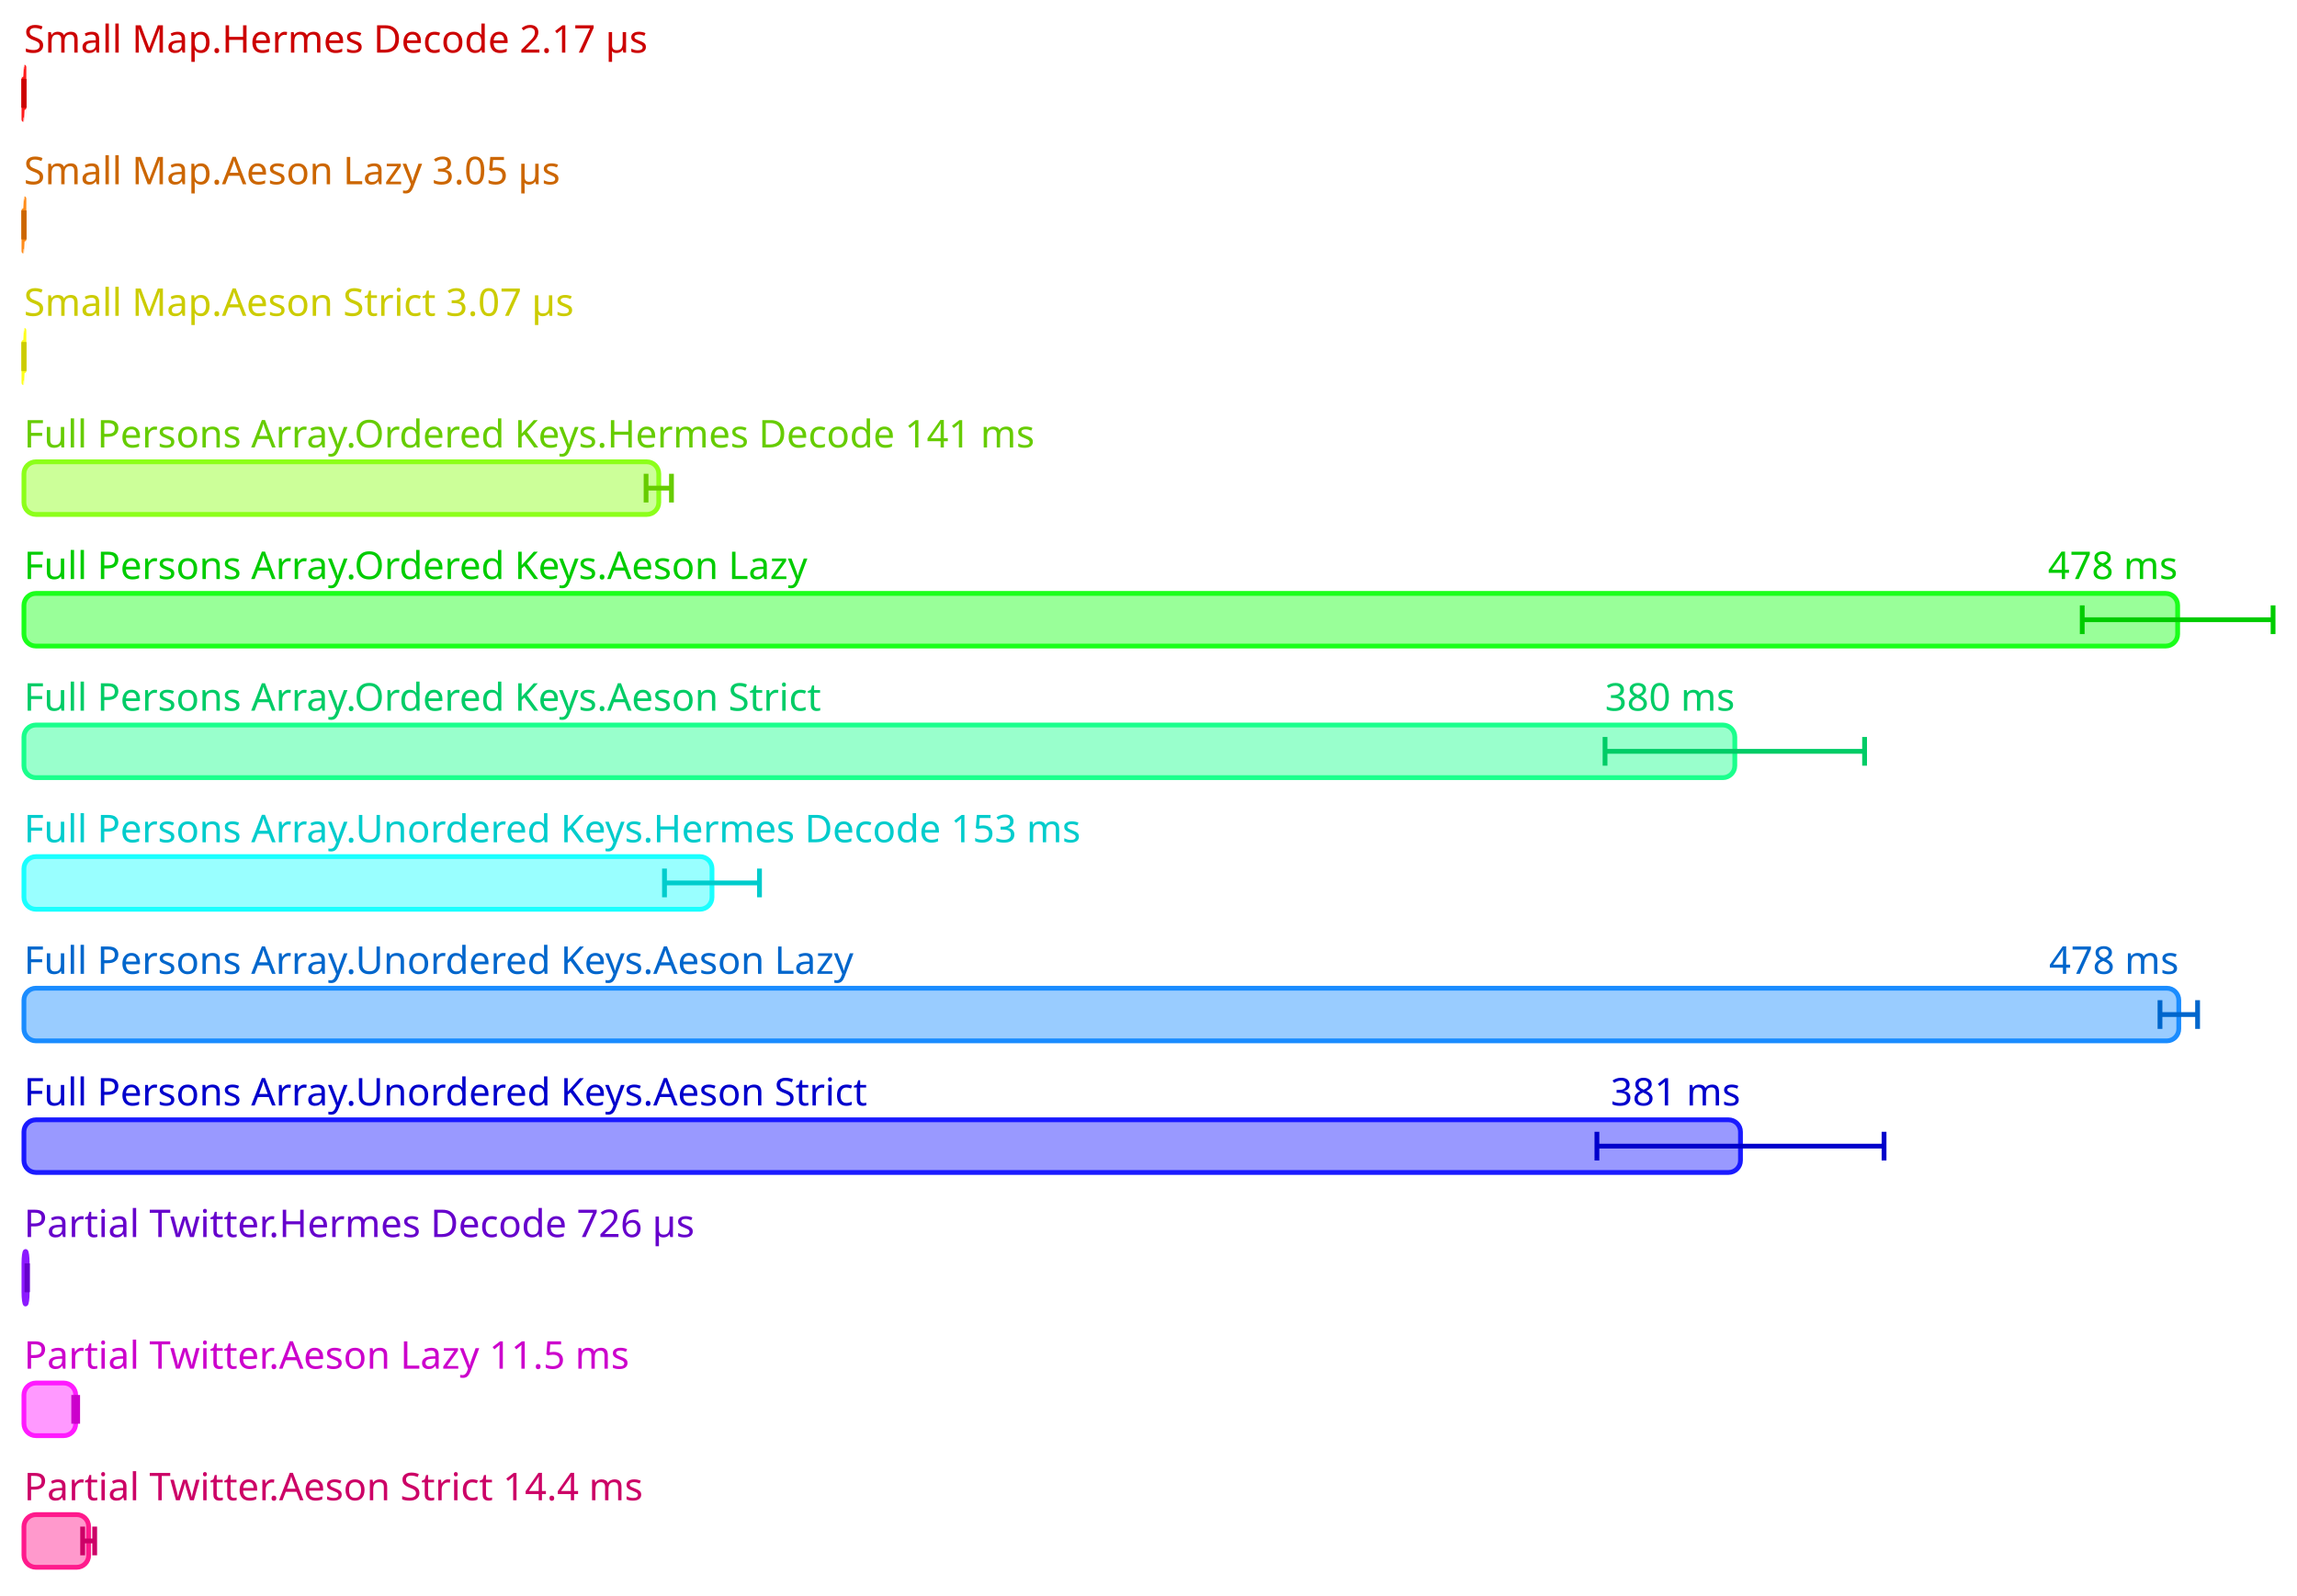
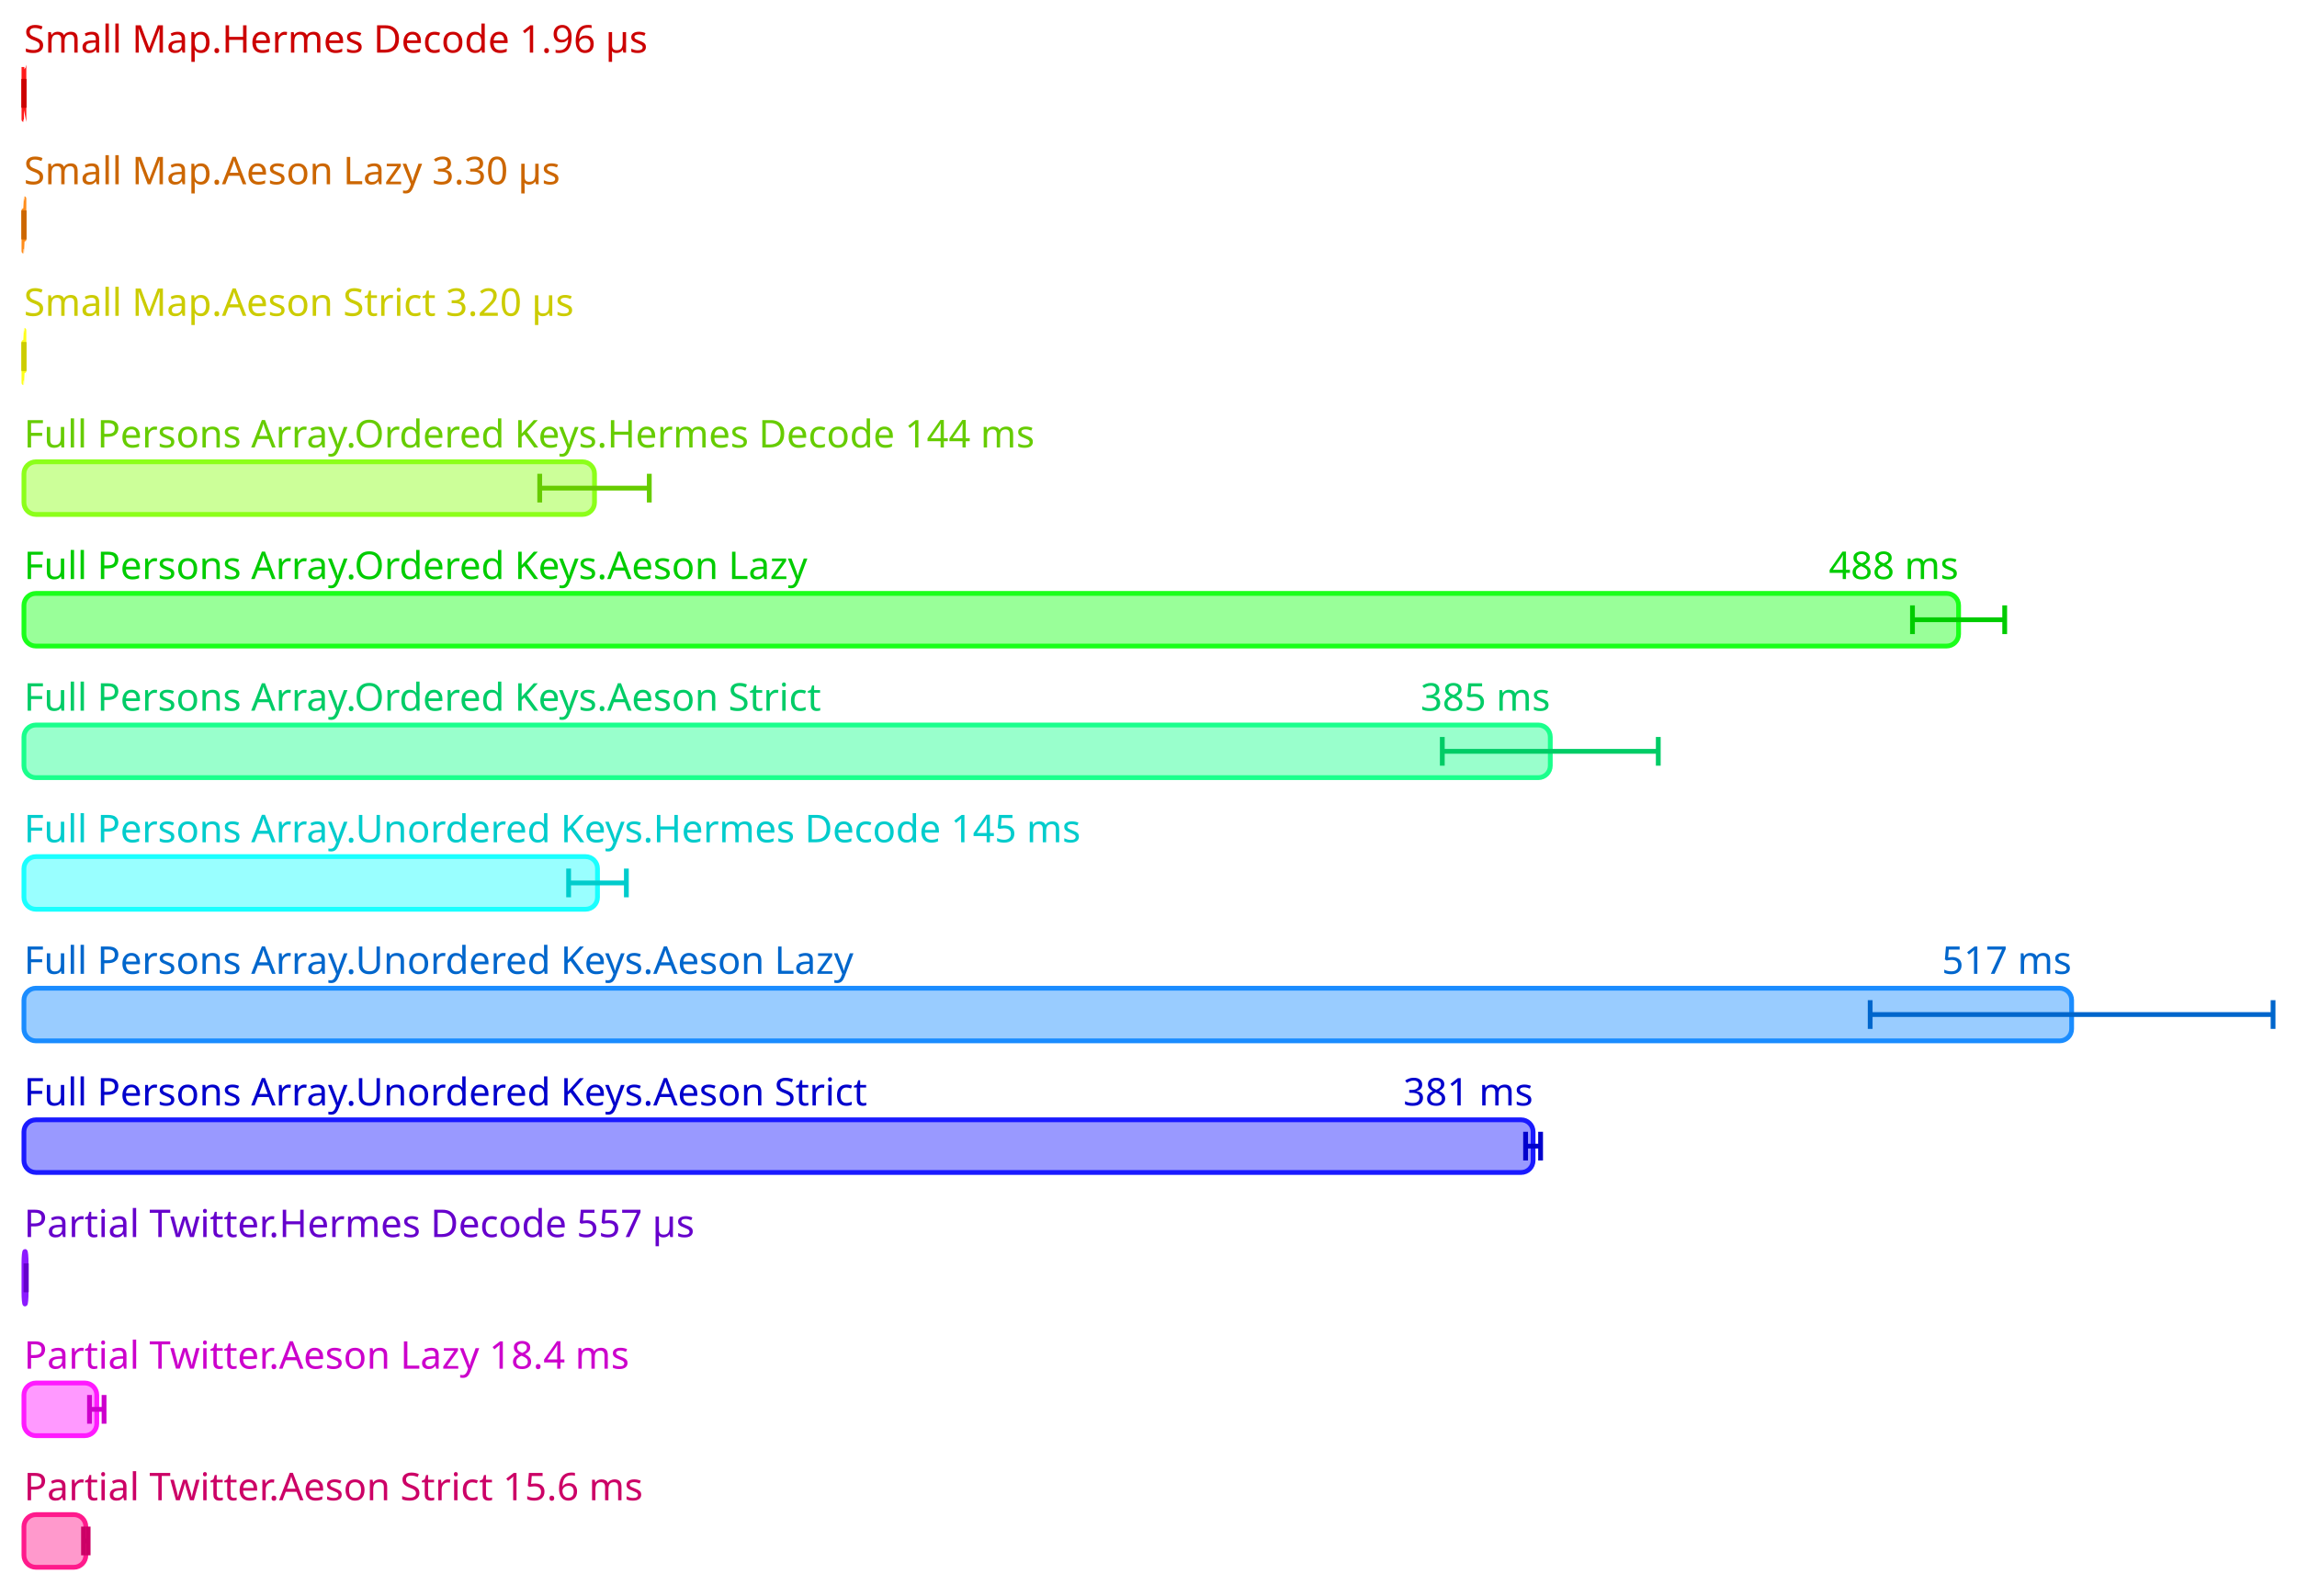
<svg xmlns="http://www.w3.org/2000/svg" height="667" width="960.0" font-size="16" font-family="sans-serif" stroke-width="2">
  <g transform="translate(10.0 0)">
-     <text fill="hsl(0, 100%, 40%)" y="22">Small Map.Hermes Decode 2.17 μs</text>
+     <text fill="hsl(0, 100%, 40%)" y="22">Small Map.Hermes Decode 1.96 μs</text>
    <g>
-       <rect y="28" rx="5" height="22" width="0.004" fill="hsl(0, 100%, 80%)" stroke="hsl(0, 100%, 55%)" />
+       <rect y="28" rx="5" height="22" width="0.003" fill="hsl(0, 100%, 80%)" stroke="hsl(0, 100%, 55%)" />
      <g stroke="hsl(0, 100%, 40%)">
-         <line x1="0.004" x2="0.004" y1="39" y2="39" />
-         <line x1="0.004" x2="0.004" y1="33" y2="45" />
-         <line x1="0.004" x2="0.004" y1="33" y2="45" />
+         <line x1="0.003" x2="0.003" y1="39" y2="39" />
+         <line x1="0.003" x2="0.003" y1="33" y2="45" />
+         <line x1="0.003" x2="0.003" y1="33" y2="45" />
      </g>
    </g>
-     <text fill="hsl(30, 100%, 40%)" y="77">Small Map.Aeson Lazy 3.05 μs</text>
+     <text fill="hsl(30, 100%, 40%)" y="77">Small Map.Aeson Lazy 3.30 μs</text>
    <g>
-       <rect y="83" rx="5" height="22" width="0.006" fill="hsl(30, 100%, 80%)" stroke="hsl(30, 100%, 55%)" />
+       <rect y="83" rx="5" height="22" width="0.005" fill="hsl(30, 100%, 80%)" stroke="hsl(30, 100%, 55%)" />
      <g stroke="hsl(30, 100%, 40%)">
-         <line x1="0.006" x2="0.006" y1="94" y2="94" />
-         <line x1="0.006" x2="0.006" y1="88" y2="100" />
+         <line x1="0.005" x2="0.006" y1="94" y2="94" />
+         <line x1="0.005" x2="0.005" y1="88" y2="100" />
        <line x1="0.006" x2="0.006" y1="88" y2="100" />
      </g>
    </g>
-     <text fill="hsl(60, 100%, 40%)" y="132">Small Map.Aeson Strict 3.07 μs</text>
+     <text fill="hsl(60, 100%, 40%)" y="132">Small Map.Aeson Strict 3.20 μs</text>
    <g>
-       <rect y="138" rx="5" height="22" width="0.006" fill="hsl(60, 100%, 80%)" stroke="hsl(60, 100%, 55%)" />
+       <rect y="138" rx="5" height="22" width="0.005" fill="hsl(60, 100%, 80%)" stroke="hsl(60, 100%, 55%)" />
      <g stroke="hsl(60, 100%, 40%)">
-         <line x1="0.005" x2="0.006" y1="149" y2="149" />
+         <line x1="0.005" x2="0.005" y1="149" y2="149" />
        <line x1="0.005" x2="0.005" y1="143" y2="155" />
-         <line x1="0.006" x2="0.006" y1="143" y2="155" />
+         <line x1="0.005" x2="0.005" y1="143" y2="155" />
      </g>
    </g>
-     <text fill="hsl(90, 100%, 40%)" y="187">Full Persons Array.Ordered Keys.Hermes Decode 141  ms</text>
+     <text fill="hsl(90, 100%, 40%)" y="187">Full Persons Array.Ordered Keys.Hermes Decode 144  ms</text>
    <g>
-       <rect y="193" rx="5" height="22" width="265.322" fill="hsl(90, 100%, 80%)" stroke="hsl(90, 100%, 55%)" />
+       <rect y="193" rx="5" height="22" width="238.464" fill="hsl(90, 100%, 80%)" stroke="hsl(90, 100%, 55%)" />
      <g stroke="hsl(90, 100%, 40%)">
-         <line x1="260.018" x2="270.626" y1="204" y2="204" />
-         <line x1="260.018" x2="260.018" y1="198" y2="210" />
-         <line x1="270.626" x2="270.626" y1="198" y2="210" />
+         <line x1="215.57" x2="261.359" y1="204" y2="204" />
+         <line x1="215.57" x2="215.57" y1="198" y2="210" />
+         <line x1="261.359" x2="261.359" y1="198" y2="210" />
      </g>
    </g>
    <g fill="hsl(120, 100%, 40%)">
      <text y="242">Full Persons Array.Ordered Keys.Aeson Lazy</text>
-       <text y="242" x="900.12" text-anchor="end">478  ms</text>
+       <text y="242" x="808.565" text-anchor="end">488  ms</text>
    </g>
    <g>
-       <rect y="248" rx="5" height="22" width="900.12" fill="hsl(120, 100%, 80%)" stroke="hsl(120, 100%, 55%)" />
+       <rect y="248" rx="5" height="22" width="808.565" fill="hsl(120, 100%, 80%)" stroke="hsl(120, 100%, 55%)" />
      <g stroke="hsl(120, 100%, 40%)">
-         <line x1="860.24" x2="940.0" y1="259" y2="259" />
-         <line x1="860.24" x2="860.24" y1="253" y2="265" />
-         <line x1="940.0" x2="940.0" y1="253" y2="265" />
+         <line x1="789.293" x2="827.837" y1="259" y2="259" />
+         <line x1="789.293" x2="789.293" y1="253" y2="265" />
+         <line x1="827.837" x2="827.837" y1="253" y2="265" />
      </g>
    </g>
    <g fill="hsl(150, 100%, 40%)">
      <text y="297">Full Persons Array.Ordered Keys.Aeson Strict</text>
-       <text y="297" x="715.042" text-anchor="end">380  ms</text>
+       <text y="297" x="637.92" text-anchor="end">385  ms</text>
    </g>
    <g>
-       <rect y="303" rx="5" height="22" width="715.042" fill="hsl(150, 100%, 80%)" stroke="hsl(150, 100%, 55%)" />
+       <rect y="303" rx="5" height="22" width="637.92" fill="hsl(150, 100%, 80%)" stroke="hsl(150, 100%, 55%)" />
      <g stroke="hsl(150, 100%, 40%)">
-         <line x1="660.804" x2="769.279" y1="314" y2="314" />
-         <line x1="660.804" x2="660.804" y1="308" y2="320" />
-         <line x1="769.279" x2="769.279" y1="308" y2="320" />
+         <line x1="592.787" x2="683.053" y1="314" y2="314" />
+         <line x1="592.787" x2="592.787" y1="308" y2="320" />
+         <line x1="683.053" x2="683.053" y1="308" y2="320" />
      </g>
    </g>
-     <text fill="hsl(180, 100%, 40%)" y="352">Full Persons Array.Unordered Keys.Hermes Decode 153  ms</text>
+     <text fill="hsl(180, 100%, 40%)" y="352">Full Persons Array.Unordered Keys.Hermes Decode 145  ms</text>
    <g>
-       <rect y="358" rx="5" height="22" width="287.568" fill="hsl(180, 100%, 80%)" stroke="hsl(180, 100%, 55%)" />
+       <rect y="358" rx="5" height="22" width="239.715" fill="hsl(180, 100%, 80%)" stroke="hsl(180, 100%, 55%)" />
      <g stroke="hsl(180, 100%, 40%)">
-         <line x1="267.715" x2="307.42" y1="369" y2="369" />
-         <line x1="267.715" x2="267.715" y1="363" y2="375" />
-         <line x1="307.42" x2="307.42" y1="363" y2="375" />
+         <line x1="227.646" x2="251.784" y1="369" y2="369" />
+         <line x1="227.646" x2="227.646" y1="363" y2="375" />
+         <line x1="251.784" x2="251.784" y1="363" y2="375" />
      </g>
    </g>
    <g fill="hsl(210, 100%, 40%)">
      <text y="407">Full Persons Array.Unordered Keys.Aeson Lazy</text>
-       <text y="407" x="900.595" text-anchor="end">478  ms</text>
+       <text y="407" x="855.807" text-anchor="end">517  ms</text>
    </g>
    <g>
-       <rect y="413" rx="5" height="22" width="900.595" fill="hsl(210, 100%, 80%)" stroke="hsl(210, 100%, 55%)" />
+       <rect y="413" rx="5" height="22" width="855.807" fill="hsl(210, 100%, 80%)" stroke="hsl(210, 100%, 55%)" />
      <g stroke="hsl(210, 100%, 40%)">
-         <line x1="892.739" x2="908.451" y1="424" y2="424" />
-         <line x1="892.739" x2="892.739" y1="418" y2="430" />
-         <line x1="908.451" x2="908.451" y1="418" y2="430" />
+         <line x1="771.614" x2="940.0" y1="424" y2="424" />
+         <line x1="771.614" x2="771.614" y1="418" y2="430" />
+         <line x1="940.0" x2="940.0" y1="418" y2="430" />
      </g>
    </g>
    <g fill="hsl(240, 100%, 40%)">
      <text y="462">Full Persons Array.Unordered Keys.Aeson Strict</text>
-       <text y="462" x="717.409" text-anchor="end">381  ms</text>
+       <text y="462" x="630.732" text-anchor="end">381  ms</text>
    </g>
    <g>
-       <rect y="468" rx="5" height="22" width="717.409" fill="hsl(240, 100%, 80%)" stroke="hsl(240, 100%, 55%)" />
+       <rect y="468" rx="5" height="22" width="630.732" fill="hsl(240, 100%, 80%)" stroke="hsl(240, 100%, 55%)" />
      <g stroke="hsl(240, 100%, 40%)">
-         <line x1="657.408" x2="777.41" y1="479" y2="479" />
-         <line x1="657.408" x2="657.408" y1="473" y2="485" />
-         <line x1="777.41" x2="777.41" y1="473" y2="485" />
+         <line x1="627.6" x2="633.864" y1="479" y2="479" />
+         <line x1="627.6" x2="627.6" y1="473" y2="485" />
+         <line x1="633.864" x2="633.864" y1="473" y2="485" />
      </g>
    </g>
-     <text fill="hsl(270, 100%, 40%)" y="517">Partial Twitter.Hermes Decode 726  μs</text>
+     <text fill="hsl(270, 100%, 40%)" y="517">Partial Twitter.Hermes Decode 557  μs</text>
    <g>
-       <rect y="523" rx="5" height="22" width="1.367" fill="hsl(270, 100%, 80%)" stroke="hsl(270, 100%, 55%)" />
+       <rect y="523" rx="5" height="22" width="0.924" fill="hsl(270, 100%, 80%)" stroke="hsl(270, 100%, 55%)" />
      <g stroke="hsl(270, 100%, 40%)">
-         <line x1="1.265" x2="1.469" y1="534" y2="534" />
-         <line x1="1.265" x2="1.265" y1="528" y2="540" />
-         <line x1="1.469" x2="1.469" y1="528" y2="540" />
+         <line x1="0.861" x2="0.987" y1="534" y2="534" />
+         <line x1="0.861" x2="0.861" y1="528" y2="540" />
+         <line x1="0.987" x2="0.987" y1="528" y2="540" />
      </g>
    </g>
-     <text fill="hsl(300, 100%, 40%)" y="572">Partial Twitter.Aeson Lazy 11.5 ms</text>
+     <text fill="hsl(300, 100%, 40%)" y="572">Partial Twitter.Aeson Lazy 18.4 ms</text>
    <g>
-       <rect y="578" rx="5" height="22" width="21.633" fill="hsl(300, 100%, 80%)" stroke="hsl(300, 100%, 55%)" />
+       <rect y="578" rx="5" height="22" width="30.446" fill="hsl(300, 100%, 80%)" stroke="hsl(300, 100%, 55%)" />
      <g stroke="hsl(300, 100%, 40%)">
-         <line x1="20.807" x2="22.459" y1="589" y2="589" />
-         <line x1="20.807" x2="20.807" y1="583" y2="595" />
-         <line x1="22.459" x2="22.459" y1="583" y2="595" />
+         <line x1="27.407" x2="33.486" y1="589" y2="589" />
+         <line x1="27.407" x2="27.407" y1="583" y2="595" />
+         <line x1="33.486" x2="33.486" y1="583" y2="595" />
      </g>
    </g>
-     <text fill="hsl(330, 100%, 40%)" y="627">Partial Twitter.Aeson Strict 14.4 ms</text>
+     <text fill="hsl(330, 100%, 40%)" y="627">Partial Twitter.Aeson Strict 15.6 ms</text>
    <g>
-       <rect y="633" rx="5" height="22" width="27.054" fill="hsl(330, 100%, 80%)" stroke="hsl(330, 100%, 55%)" />
+       <rect y="633" rx="5" height="22" width="25.868" fill="hsl(330, 100%, 80%)" stroke="hsl(330, 100%, 55%)" />
      <g stroke="hsl(330, 100%, 40%)">
-         <line x1="24.537" x2="29.571" y1="644" y2="644" />
-         <line x1="24.537" x2="24.537" y1="638" y2="650" />
-         <line x1="29.571" x2="29.571" y1="638" y2="650" />
+         <line x1="24.899" x2="26.838" y1="644" y2="644" />
+         <line x1="24.899" x2="24.899" y1="638" y2="650" />
+         <line x1="26.838" x2="26.838" y1="638" y2="650" />
      </g>
    </g>
  </g>
</svg>
